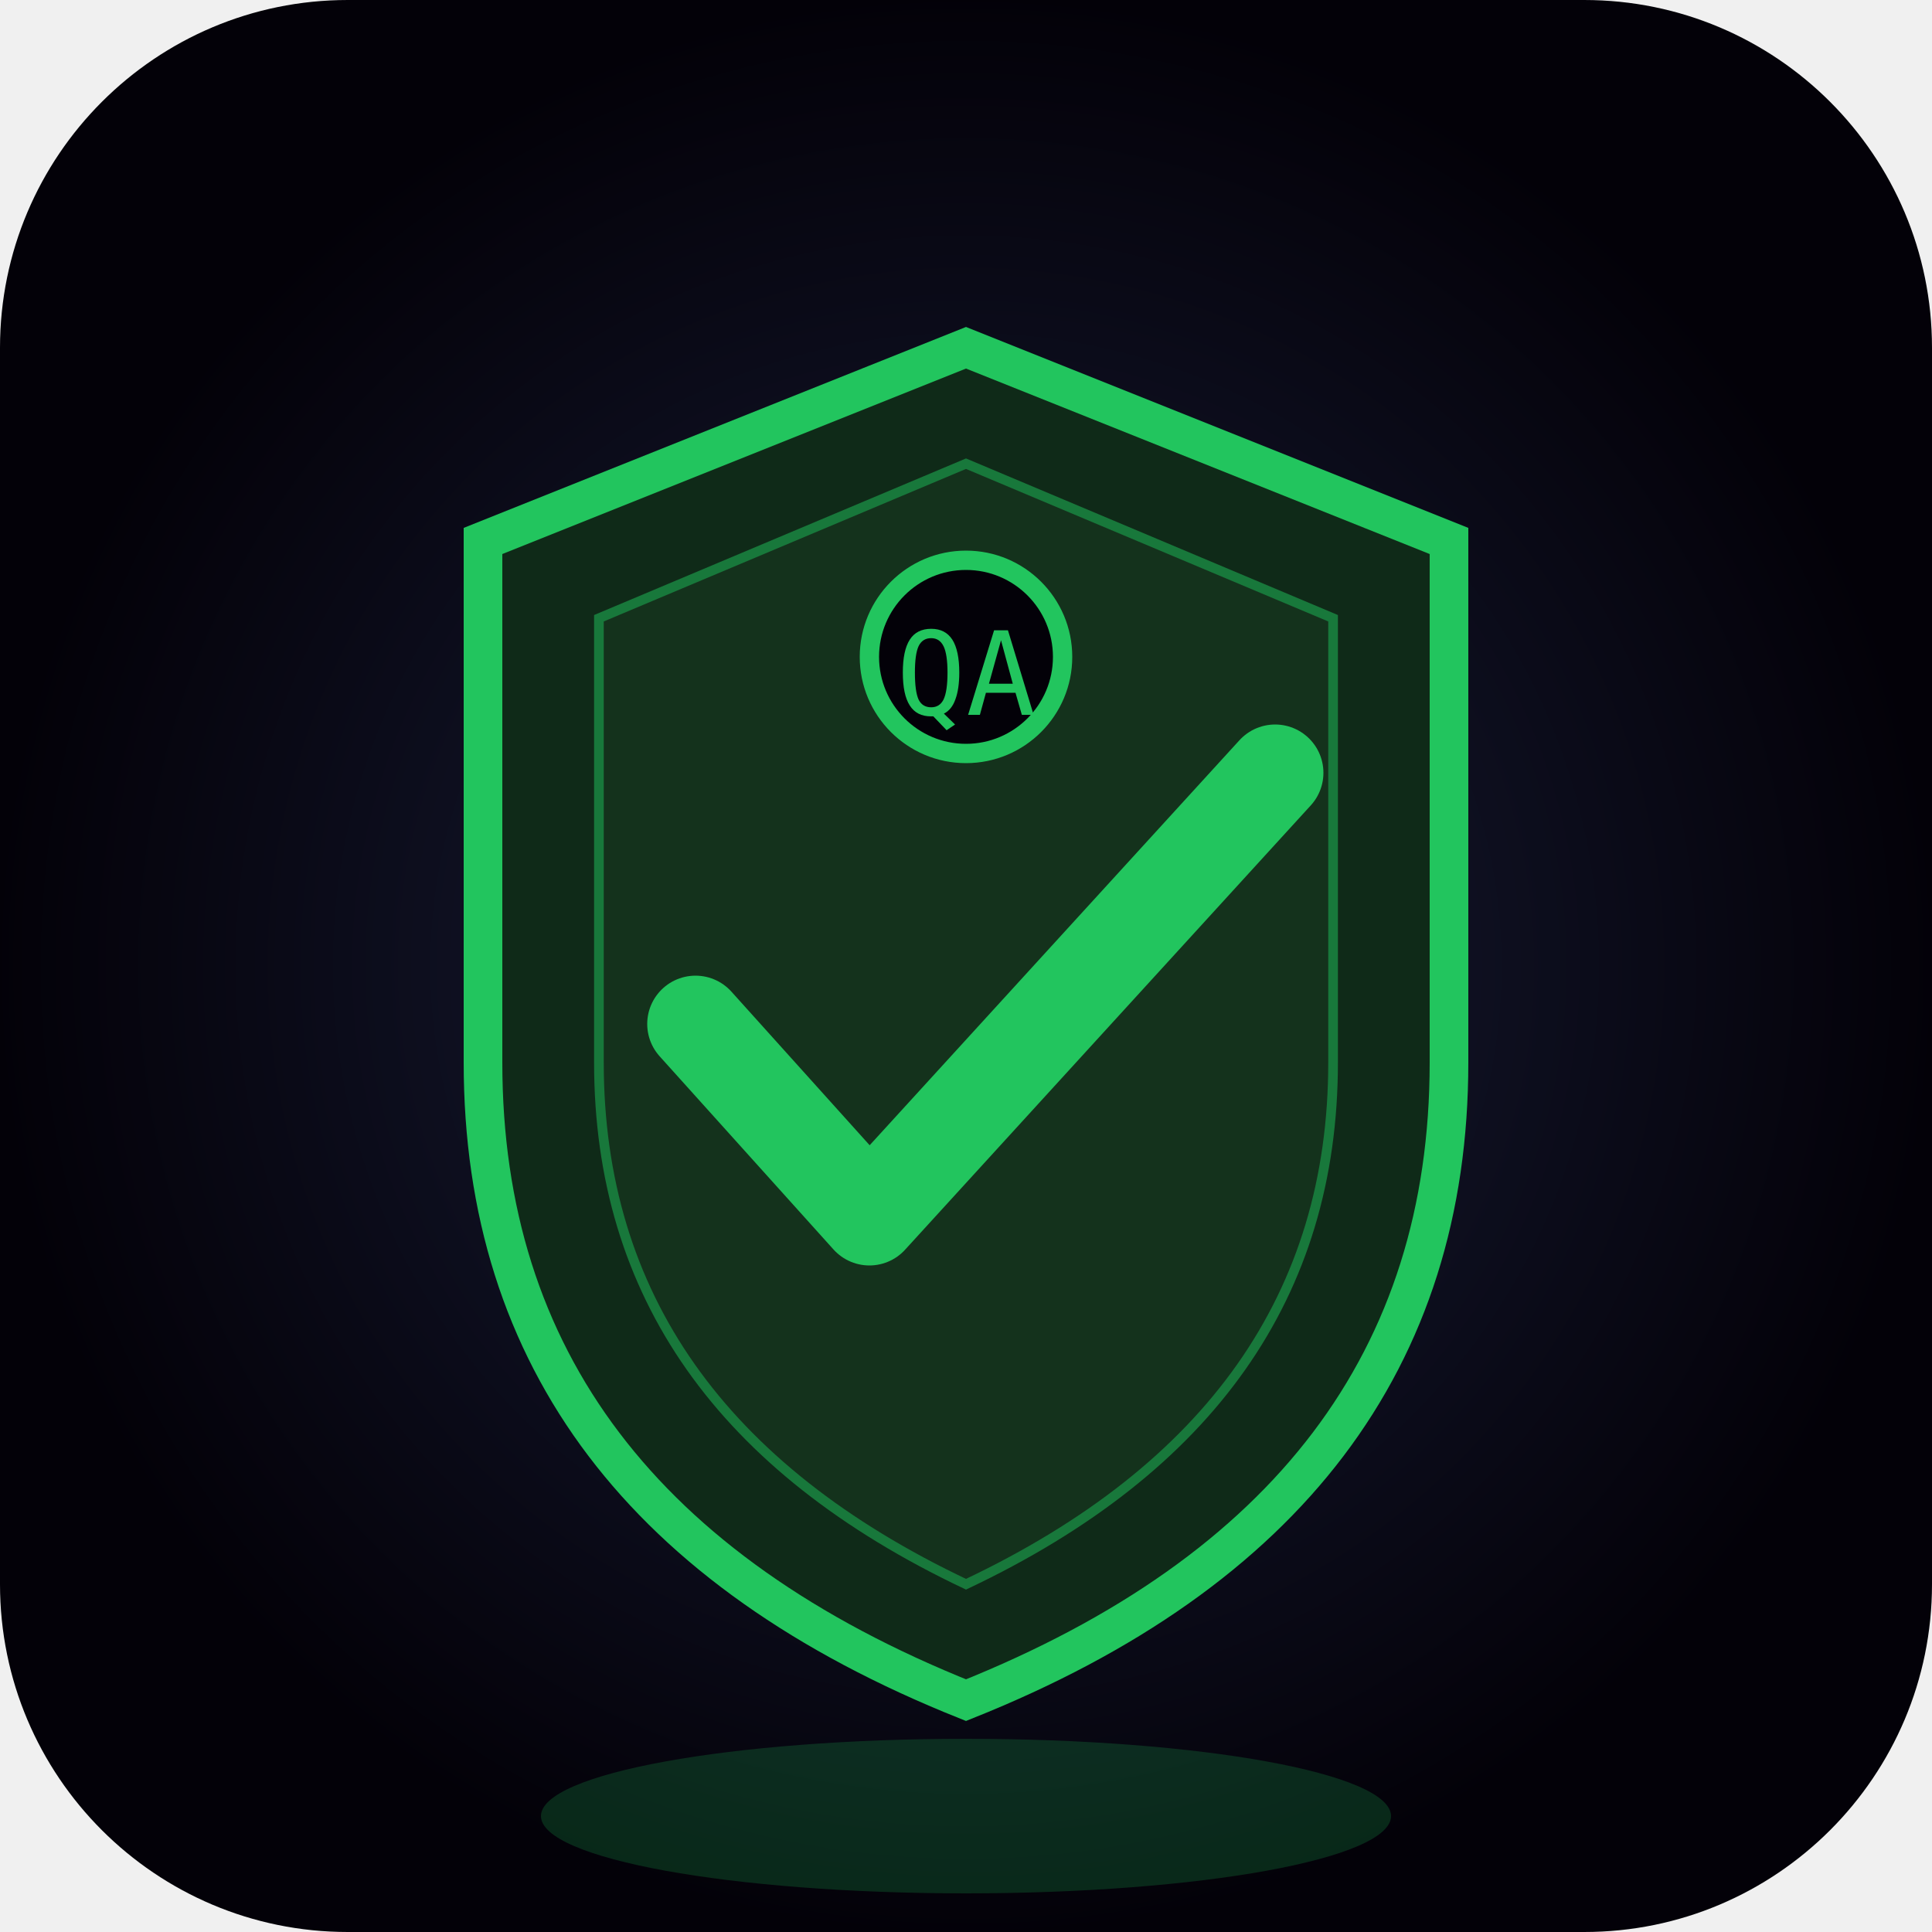
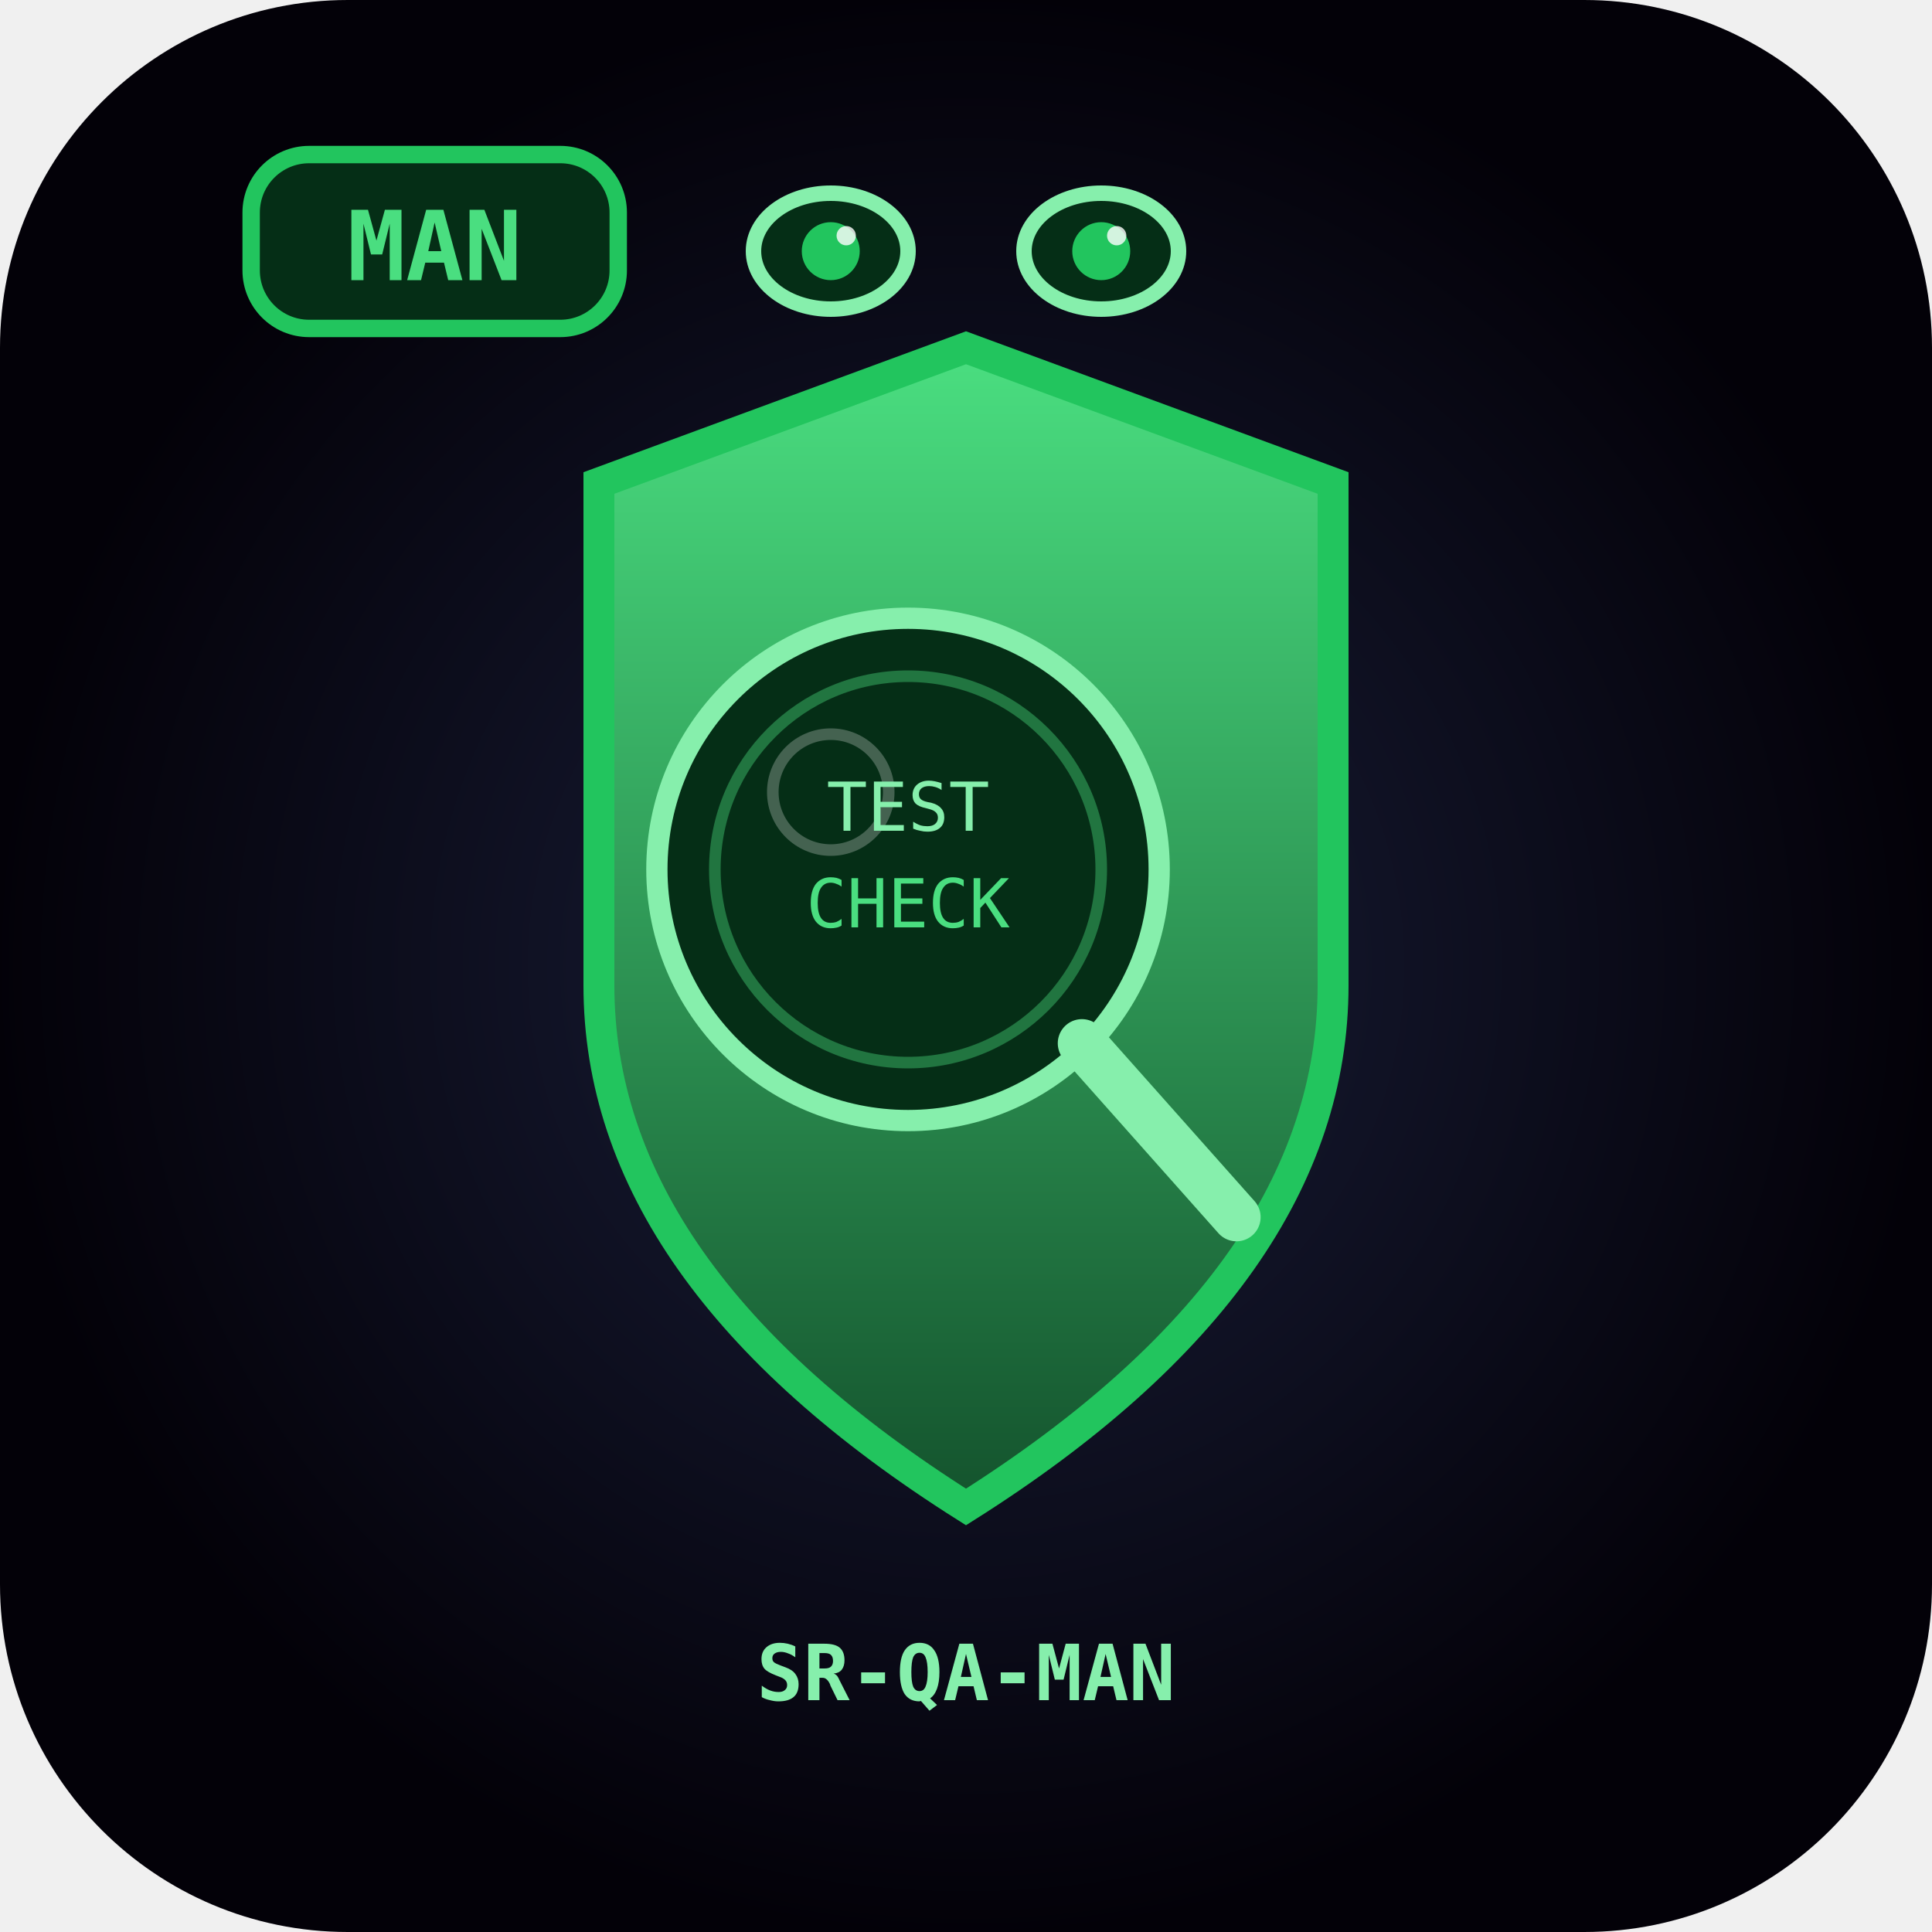
<svg xmlns="http://www.w3.org/2000/svg" viewBox="0 0 100 100" width="200" height="200">
  <defs>
    <radialGradient id="bg" cx="50%" cy="50%" r="50%">
      <stop offset="0%" stop-color="#1a1f3a" />
      <stop offset="100%" stop-color="#030108" />
    </radialGradient>
  </defs>
  <rect width="100" height="100" rx="18" fill="url(#bg)" />
-   <ellipse cx="50" cy="94" rx="22" ry="4" fill="rgba(34,197,94,0.2)" />
-   <path d="M50,18 L75,28 L75,55 Q75,78 50,88 Q25,78 25,55 L25,28 Z" fill="#0F2A18" stroke="#22C55E" stroke-width="2" />
-   <path d="M50,24 L69,32 L69,55 Q69,73 50,82 Q31,73 31,55 L31,32 Z" fill="#1a3a20" stroke="#22C55E" stroke-width="0.5" opacity="0.5" />
-   <path d="M36,53 L45,63 L66,40" stroke="#22C55E" stroke-width="5" fill="none" stroke-linecap="round" stroke-linejoin="round" />
-   <circle cx="50" cy="34" r="5" fill="#030108" stroke="#22C55E" stroke-width="1" />
-   <text x="50" y="37" text-anchor="middle" fill="#22C55E" font-size="6" font-family="monospace">QA</text>
+   <defs>
+     <linearGradient id="qm-sg" x1="0%" y1="0%" x2="0%" y2="100%">
+       <stop offset="0%" stop-color="#4ADE80" />
+       <stop offset="100%" stop-color="#14532D" />
+     </linearGradient>
+   </defs>
+   <rect x="13" y="8" width="19" height="9" rx="3" fill="#052e16" stroke="#22C55E" stroke-width="0.9" />
+   <text x="22.5" y="14.5" font-family="monospace" font-size="5" fill="#4ADE80" text-anchor="middle" font-weight="bold">MAN</text>
+   <ellipse cx="43" cy="13" rx="4" ry="3" fill="#052e16" stroke="#86EFAC" stroke-width="0.8" />
+   <circle cx="43" cy="13" r="1.5" fill="#22C55E" />
+   <circle cx="43.8" cy="12.2" r="0.5" fill="#fff" opacity="0.8" />
+   <ellipse cx="57" cy="13" rx="4" ry="3" fill="#052e16" stroke="#86EFAC" stroke-width="0.8" />
+   <circle cx="57" cy="13" r="1.5" fill="#22C55E" />
+   <circle cx="57.8" cy="12.2" r="0.5" fill="#fff" opacity="0.8" />
+   <path d="M50,18 L69,25 L69,51 Q69,66 50,78 Q31,66 31,51 L31,25 Z" fill="url(#qm-sg)" stroke="#22C55E" stroke-width="1.6" />
+   <circle cx="47" cy="45" r="13" fill="#052e16" stroke="#86EFAC" stroke-width="1.1" />
+   <circle cx="47" cy="45" r="10" fill="none" stroke="#4ADE80" stroke-width="0.6" opacity="0.4" />
+   <line x1="56" y1="54" x2="64" y2="63" stroke="#86EFAC" stroke-width="2.5" stroke-linecap="round" />
+   <circle cx="43" cy="41" r="3" fill="none" stroke="#fff" stroke-width="0.6" opacity="0.25" />
+   <text x="47" y="43" font-family="monospace" font-size="3.5" fill="#86EFAC" text-anchor="middle">TEST</text>
+   <text x="47" y="48" font-family="monospace" font-size="3.5" fill="#4ADE80" text-anchor="middle">CHECK</text>
+   <text x="50" y="88" font-family="monospace" font-size="4" fill="#86EFAC" text-anchor="middle" font-weight="bold">SR-QA-MAN</text>
</svg>
